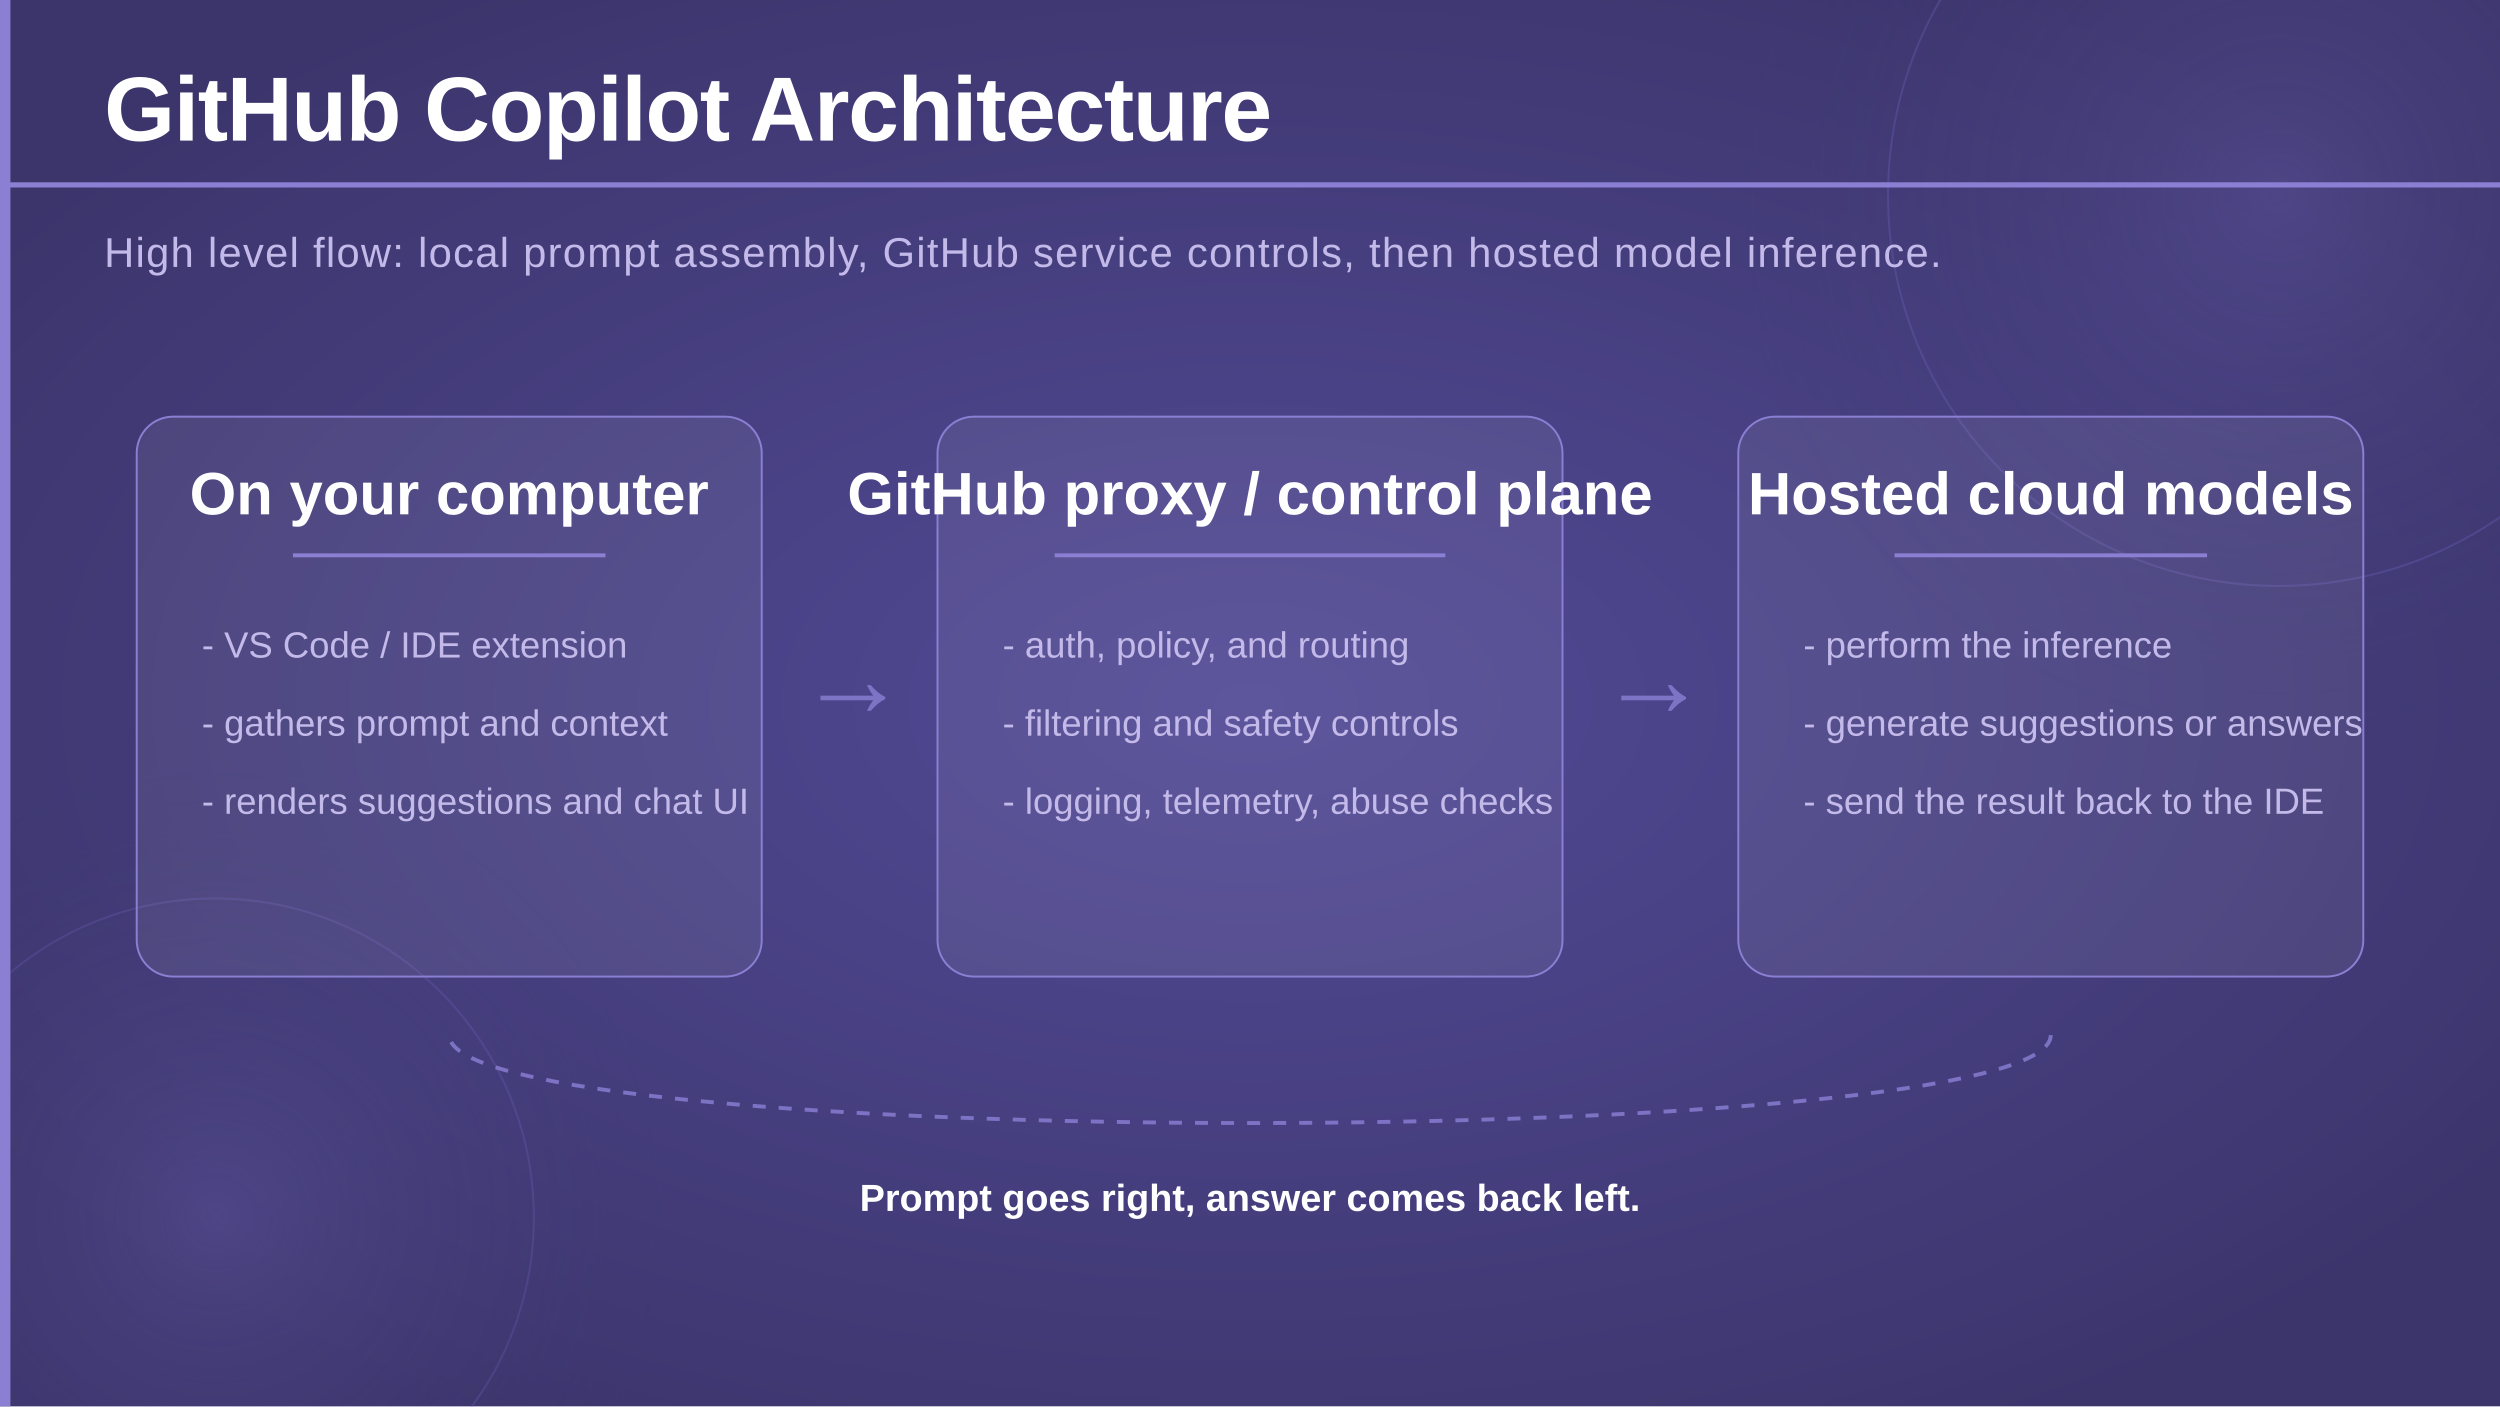
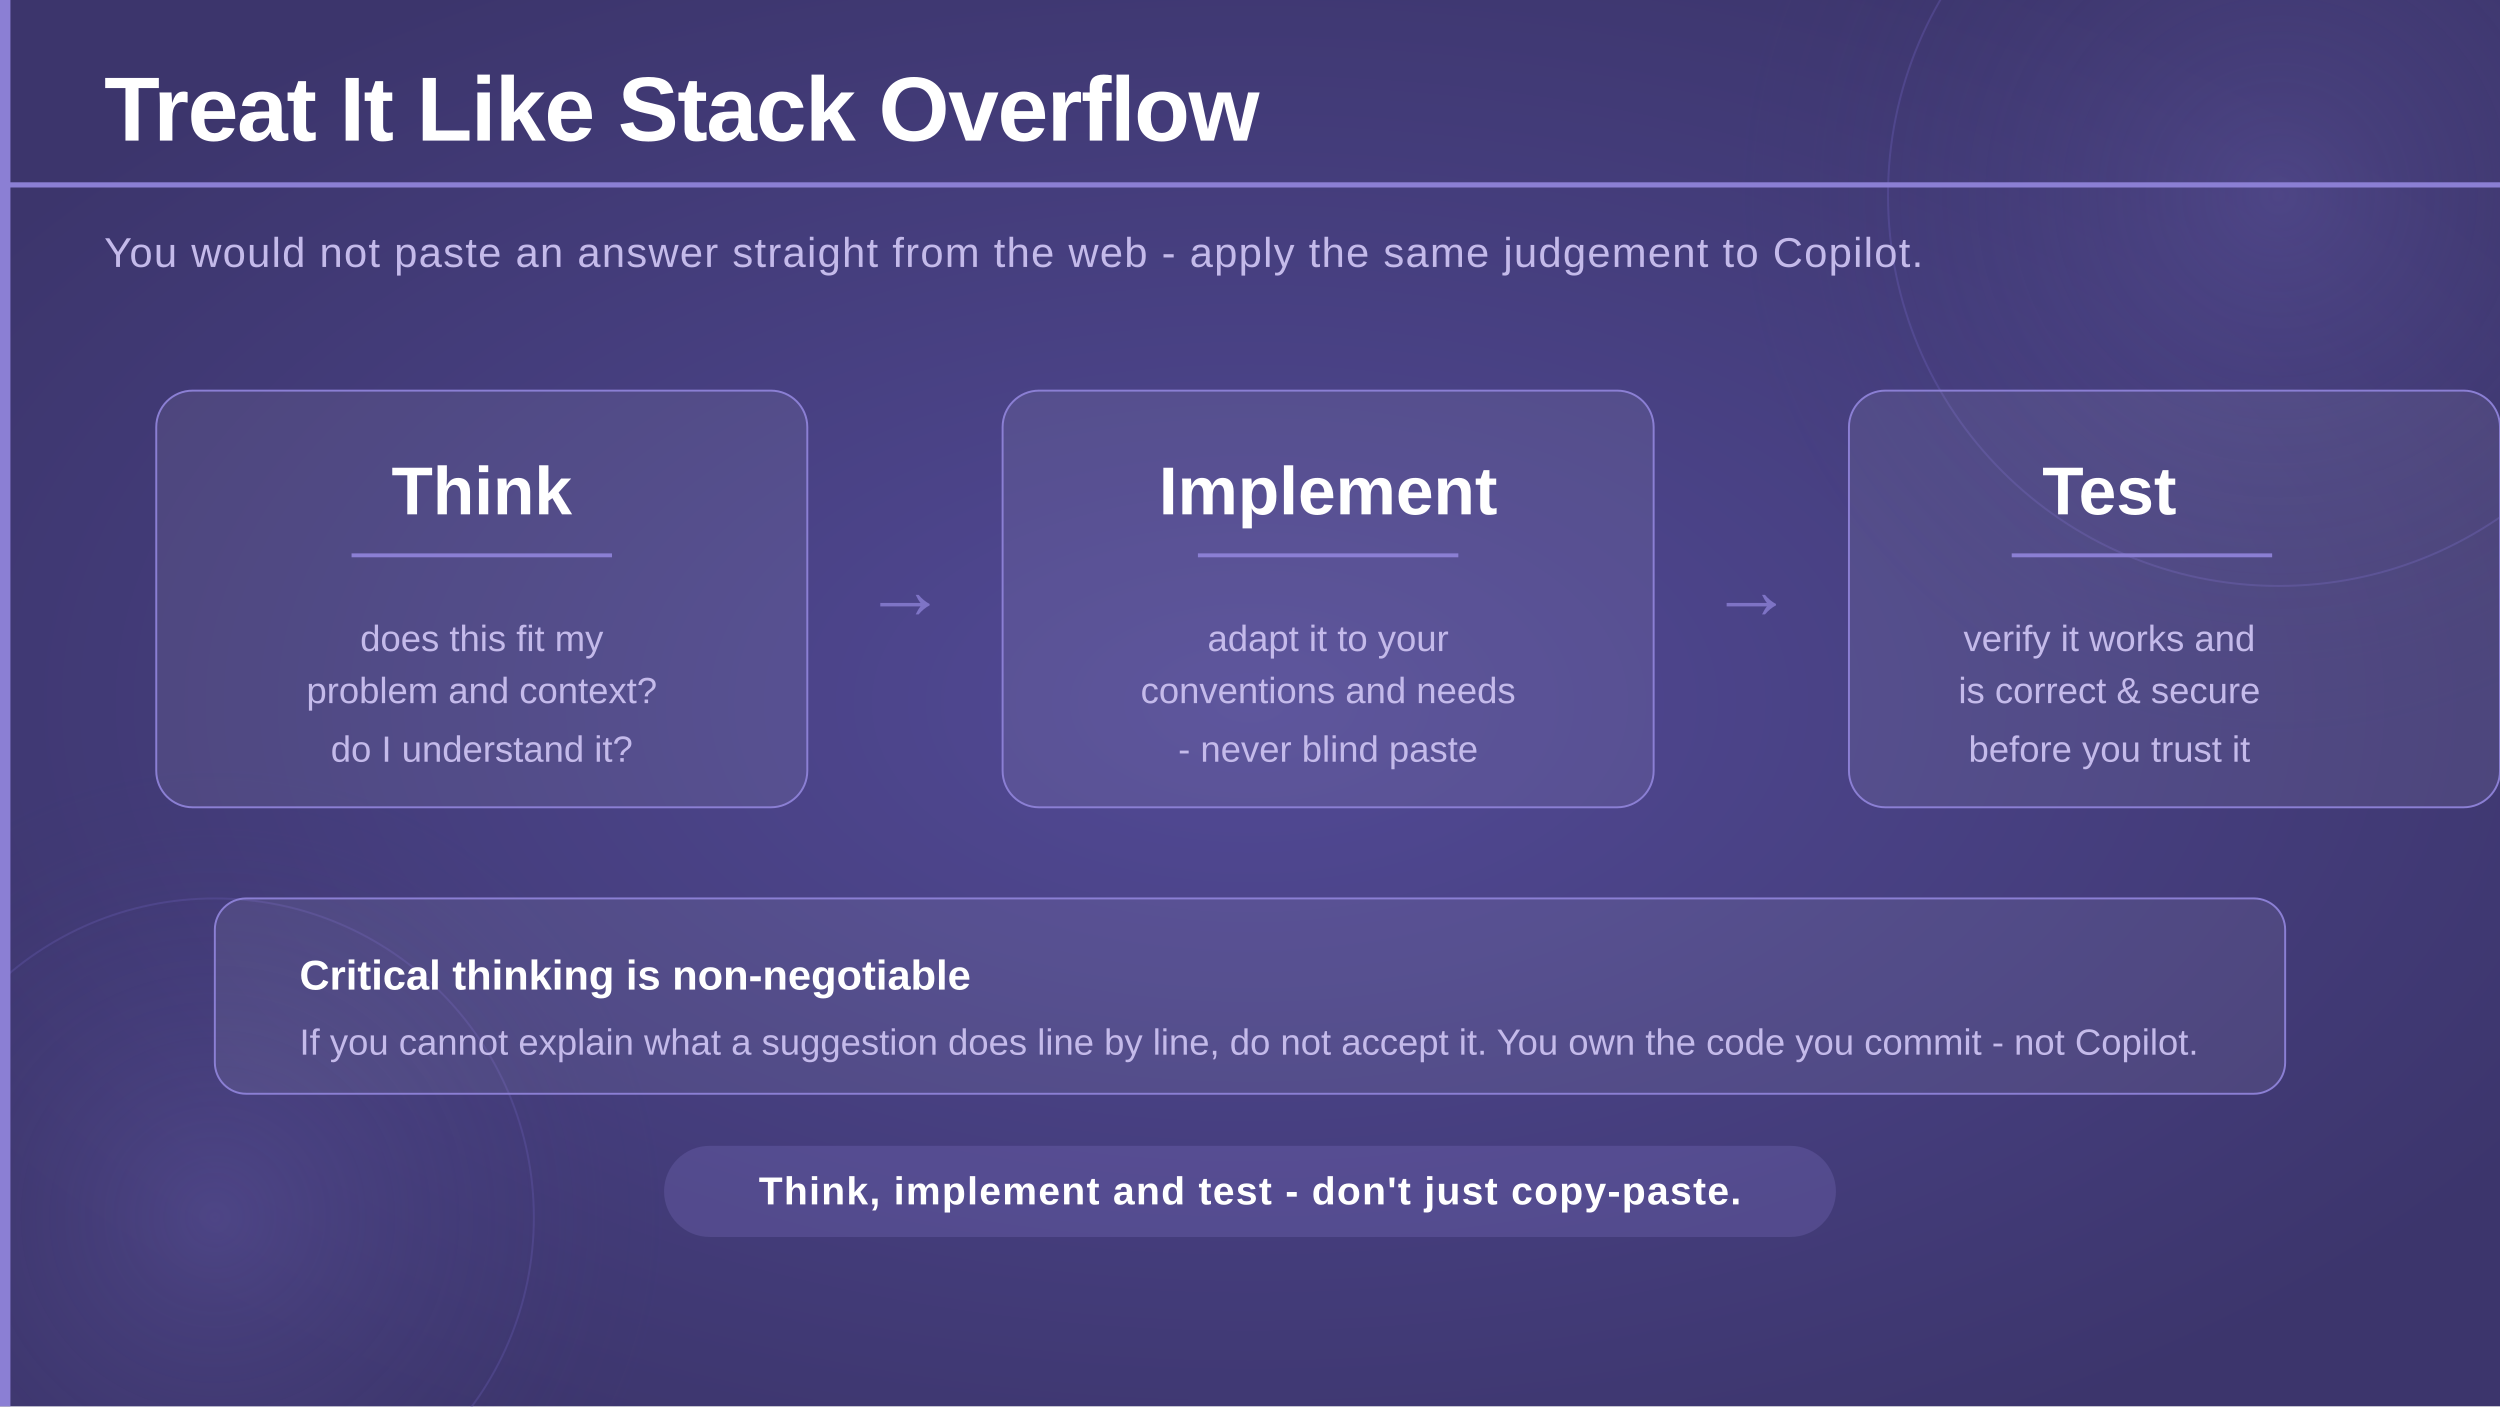
<svg xmlns="http://www.w3.org/2000/svg" viewBox="0 0 1920 1080" width="1920" height="1080">
  <defs>
    <radialGradient id="bgGlow" cx="50%" cy="50%" r="60%">
      <stop offset="0%" stop-color="#524a96" stop-opacity="1" />
      <stop offset="100%" stop-color="#3c356c" stop-opacity="1" />
    </radialGradient>
    <radialGradient id="circleGlow" cx="50%" cy="50%" r="50%">
      <stop offset="0%" stop-color="#7c70c8" stop-opacity="0.25" />
      <stop offset="100%" stop-color="#3c356c" stop-opacity="0" />
    </radialGradient>
  </defs>
  <rect width="1920" height="1080" fill="url(#bgGlow)" />
  <circle cx="1750" cy="150" r="420" fill="url(#circleGlow)" />
  <circle cx="1750" cy="150" r="300" fill="none" stroke="#6a5fb8" stroke-width="1.5" opacity="0.35" />
  <circle cx="165" cy="935" r="350" fill="url(#circleGlow)" />
  <circle cx="165" cy="935" r="245" fill="none" stroke="#6a5fb8" stroke-width="1.5" opacity="0.3" />
  <rect x="0" y="0" width="8" height="1080" fill="#8b7fd4" />
-   <text x="80" y="108" font-family="'Segoe UI', 'Helvetica Neue', Arial, sans-serif" font-size="70" font-weight="700" fill="#ffffff" letter-spacing="-1">GitHub Copilot Architecture</text>
+   <text x="80" y="108" font-family="'Segoe UI', 'Helvetica Neue', Arial, sans-serif" font-size="70" font-weight="700" fill="#ffffff" letter-spacing="-1">Treat It Like Stack Overflow</text>
  <rect x="0" y="140" width="1920" height="4" fill="#8b7fd4" />
  <text x="80" y="205" font-family="'Segoe UI', 'Helvetica Neue', Arial, sans-serif" font-size="32" font-weight="300" fill="#c4baea" letter-spacing="1">
-     High level flow: local prompt assembly, GitHub service controls, then hosted model inference.
+     You would not paste an answer straight from the web - apply the same judgement to Copilot.
  </text>
-   <rect x="105" y="320" width="480" height="430" rx="28" fill="#ffffff" fill-opacity="0.07" stroke="#8b7fd4" stroke-width="1.5" />
-   <text x="345" y="395" text-anchor="middle" font-family="'Segoe UI', 'Helvetica Neue', Arial, sans-serif" font-size="46" font-weight="700" fill="#ffffff">On your computer</text>
-   <rect x="225" y="425" width="240" height="3" fill="#8b7fd4" />
-   <text x="155" y="505" font-family="'Segoe UI', 'Helvetica Neue', Arial, sans-serif" font-size="28" font-weight="300" fill="#c4baea">- VS Code / IDE extension</text>
-   <text x="155" y="565" font-family="'Segoe UI', 'Helvetica Neue', Arial, sans-serif" font-size="28" font-weight="300" fill="#c4baea">- gathers prompt and context</text>
-   <text x="155" y="625" font-family="'Segoe UI', 'Helvetica Neue', Arial, sans-serif" font-size="28" font-weight="300" fill="#c4baea">- renders suggestions and chat UI</text>
-   <text x="655" y="550" text-anchor="middle" font-family="'Segoe UI', 'Helvetica Neue', Arial, sans-serif" font-size="84" font-weight="700" fill="#8b7fd4" opacity="0.8">→</text>
-   <rect x="720" y="320" width="480" height="430" rx="28" fill="#ffffff" fill-opacity="0.07" stroke="#8b7fd4" stroke-width="1.5" />
-   <text x="960" y="395" text-anchor="middle" font-family="'Segoe UI', 'Helvetica Neue', Arial, sans-serif" font-size="46" font-weight="700" fill="#ffffff">GitHub proxy / control plane</text>
-   <rect x="810" y="425" width="300" height="3" fill="#8b7fd4" />
-   <text x="770" y="505" font-family="'Segoe UI', 'Helvetica Neue', Arial, sans-serif" font-size="28" font-weight="300" fill="#c4baea">- auth, policy, and routing</text>
-   <text x="770" y="565" font-family="'Segoe UI', 'Helvetica Neue', Arial, sans-serif" font-size="28" font-weight="300" fill="#c4baea">- filtering and safety controls</text>
-   <text x="770" y="625" font-family="'Segoe UI', 'Helvetica Neue', Arial, sans-serif" font-size="28" font-weight="300" fill="#c4baea">- logging, telemetry, abuse checks</text>
-   <text x="1270" y="550" text-anchor="middle" font-family="'Segoe UI', 'Helvetica Neue', Arial, sans-serif" font-size="84" font-weight="700" fill="#8b7fd4" opacity="0.8">→</text>
-   <rect x="1335" y="320" width="480" height="430" rx="28" fill="#ffffff" fill-opacity="0.07" stroke="#8b7fd4" stroke-width="1.5" />
-   <text x="1575" y="395" text-anchor="middle" font-family="'Segoe UI', 'Helvetica Neue', Arial, sans-serif" font-size="46" font-weight="700" fill="#ffffff">Hosted cloud models</text>
-   <rect x="1455" y="425" width="240" height="3" fill="#8b7fd4" />
-   <text x="1385" y="505" font-family="'Segoe UI', 'Helvetica Neue', Arial, sans-serif" font-size="28" font-weight="300" fill="#c4baea">- perform the inference</text>
-   <text x="1385" y="565" font-family="'Segoe UI', 'Helvetica Neue', Arial, sans-serif" font-size="28" font-weight="300" fill="#c4baea">- generate suggestions or answers</text>
-   <text x="1385" y="625" font-family="'Segoe UI', 'Helvetica Neue', Arial, sans-serif" font-size="28" font-weight="300" fill="#c4baea">- send the result back to the IDE</text>
-   <path d="M1575 795 C1575 885 345 885 345 795" fill="none" stroke="#8b7fd4" stroke-width="3" stroke-dasharray="10 10" opacity="0.8" />
-   <text x="960" y="930" text-anchor="middle" font-family="'Segoe UI', 'Helvetica Neue', Arial, sans-serif" font-size="29" font-weight="700" fill="#ffffff">Prompt goes right, answer comes back left.</text>
+   <rect x="120" y="300" width="500" height="320" rx="28" fill="#ffffff" fill-opacity="0.07" stroke="#8b7fd4" stroke-width="1.5" />
+   <text x="370" y="395" text-anchor="middle" font-family="'Segoe UI', 'Helvetica Neue', Arial, sans-serif" font-size="52" font-weight="700" fill="#ffffff">Think</text>
+   <rect x="270" y="425" width="200" height="3" fill="#8b7fd4" />
+   <text x="370" y="500" text-anchor="middle" font-family="'Segoe UI', 'Helvetica Neue', Arial, sans-serif" font-size="28" font-weight="300" fill="#c4baea">does this fit my</text>
+   <text x="370" y="540" text-anchor="middle" font-family="'Segoe UI', 'Helvetica Neue', Arial, sans-serif" font-size="28" font-weight="300" fill="#c4baea">problem and context?</text>
+   <text x="370" y="585" text-anchor="middle" font-family="'Segoe UI', 'Helvetica Neue', Arial, sans-serif" font-size="28" font-weight="300" fill="#c4baea">do I understand it?</text>
+   <text x="695" y="475" text-anchor="middle" font-family="'Segoe UI', 'Helvetica Neue', Arial, sans-serif" font-size="64" font-weight="700" fill="#8b7fd4" opacity="0.8">→</text>
+   <rect x="770" y="300" width="500" height="320" rx="28" fill="#ffffff" fill-opacity="0.07" stroke="#8b7fd4" stroke-width="1.5" />
+   <text x="1020" y="395" text-anchor="middle" font-family="'Segoe UI', 'Helvetica Neue', Arial, sans-serif" font-size="52" font-weight="700" fill="#ffffff">Implement</text>
+   <rect x="920" y="425" width="200" height="3" fill="#8b7fd4" />
+   <text x="1020" y="500" text-anchor="middle" font-family="'Segoe UI', 'Helvetica Neue', Arial, sans-serif" font-size="28" font-weight="300" fill="#c4baea">adapt it to your</text>
+   <text x="1020" y="540" text-anchor="middle" font-family="'Segoe UI', 'Helvetica Neue', Arial, sans-serif" font-size="28" font-weight="300" fill="#c4baea">conventions and needs</text>
+   <text x="1020" y="585" text-anchor="middle" font-family="'Segoe UI', 'Helvetica Neue', Arial, sans-serif" font-size="28" font-weight="300" fill="#c4baea">- never blind paste</text>
+   <text x="1345" y="475" text-anchor="middle" font-family="'Segoe UI', 'Helvetica Neue', Arial, sans-serif" font-size="64" font-weight="700" fill="#8b7fd4" opacity="0.8">→</text>
+   <rect x="1420" y="300" width="500" height="320" rx="28" fill="#ffffff" fill-opacity="0.07" stroke="#8b7fd4" stroke-width="1.5" />
+   <text x="1620" y="395" text-anchor="middle" font-family="'Segoe UI', 'Helvetica Neue', Arial, sans-serif" font-size="52" font-weight="700" fill="#ffffff">Test</text>
+   <rect x="1545" y="425" width="200" height="3" fill="#8b7fd4" />
+   <text x="1620" y="500" text-anchor="middle" font-family="'Segoe UI', 'Helvetica Neue', Arial, sans-serif" font-size="28" font-weight="300" fill="#c4baea">verify it works and</text>
+   <text x="1620" y="540" text-anchor="middle" font-family="'Segoe UI', 'Helvetica Neue', Arial, sans-serif" font-size="28" font-weight="300" fill="#c4baea">is correct &amp; secure</text>
+   <text x="1620" y="585" text-anchor="middle" font-family="'Segoe UI', 'Helvetica Neue', Arial, sans-serif" font-size="28" font-weight="300" fill="#c4baea">before you trust it</text>
+   <rect x="165" y="690" width="1590" height="150" rx="24" fill="#ffffff" fill-opacity="0.07" stroke="#8b7fd4" stroke-width="1.5" />
+   <text x="230" y="760" font-family="'Segoe UI', 'Helvetica Neue', Arial, sans-serif" font-size="32" font-weight="600" fill="#ffffff">Critical thinking is non-negotiable</text>
+   <text x="230" y="810" font-family="'Segoe UI', 'Helvetica Neue', Arial, sans-serif" font-size="28" font-weight="300" fill="#c4baea">If you cannot explain what a suggestion does line by line, do not accept it. You own the code you commit - not Copilot.</text>
+   <rect x="510" y="880" width="900" height="70" rx="35" fill="#8b7fd4" opacity="0.22" />
+   <text x="960" y="925" text-anchor="middle" font-family="'Segoe UI', 'Helvetica Neue', Arial, sans-serif" font-size="30" font-weight="600" fill="#ffffff" letter-spacing="1">Think, implement and test - don't just copy-paste.</text>
</svg>
